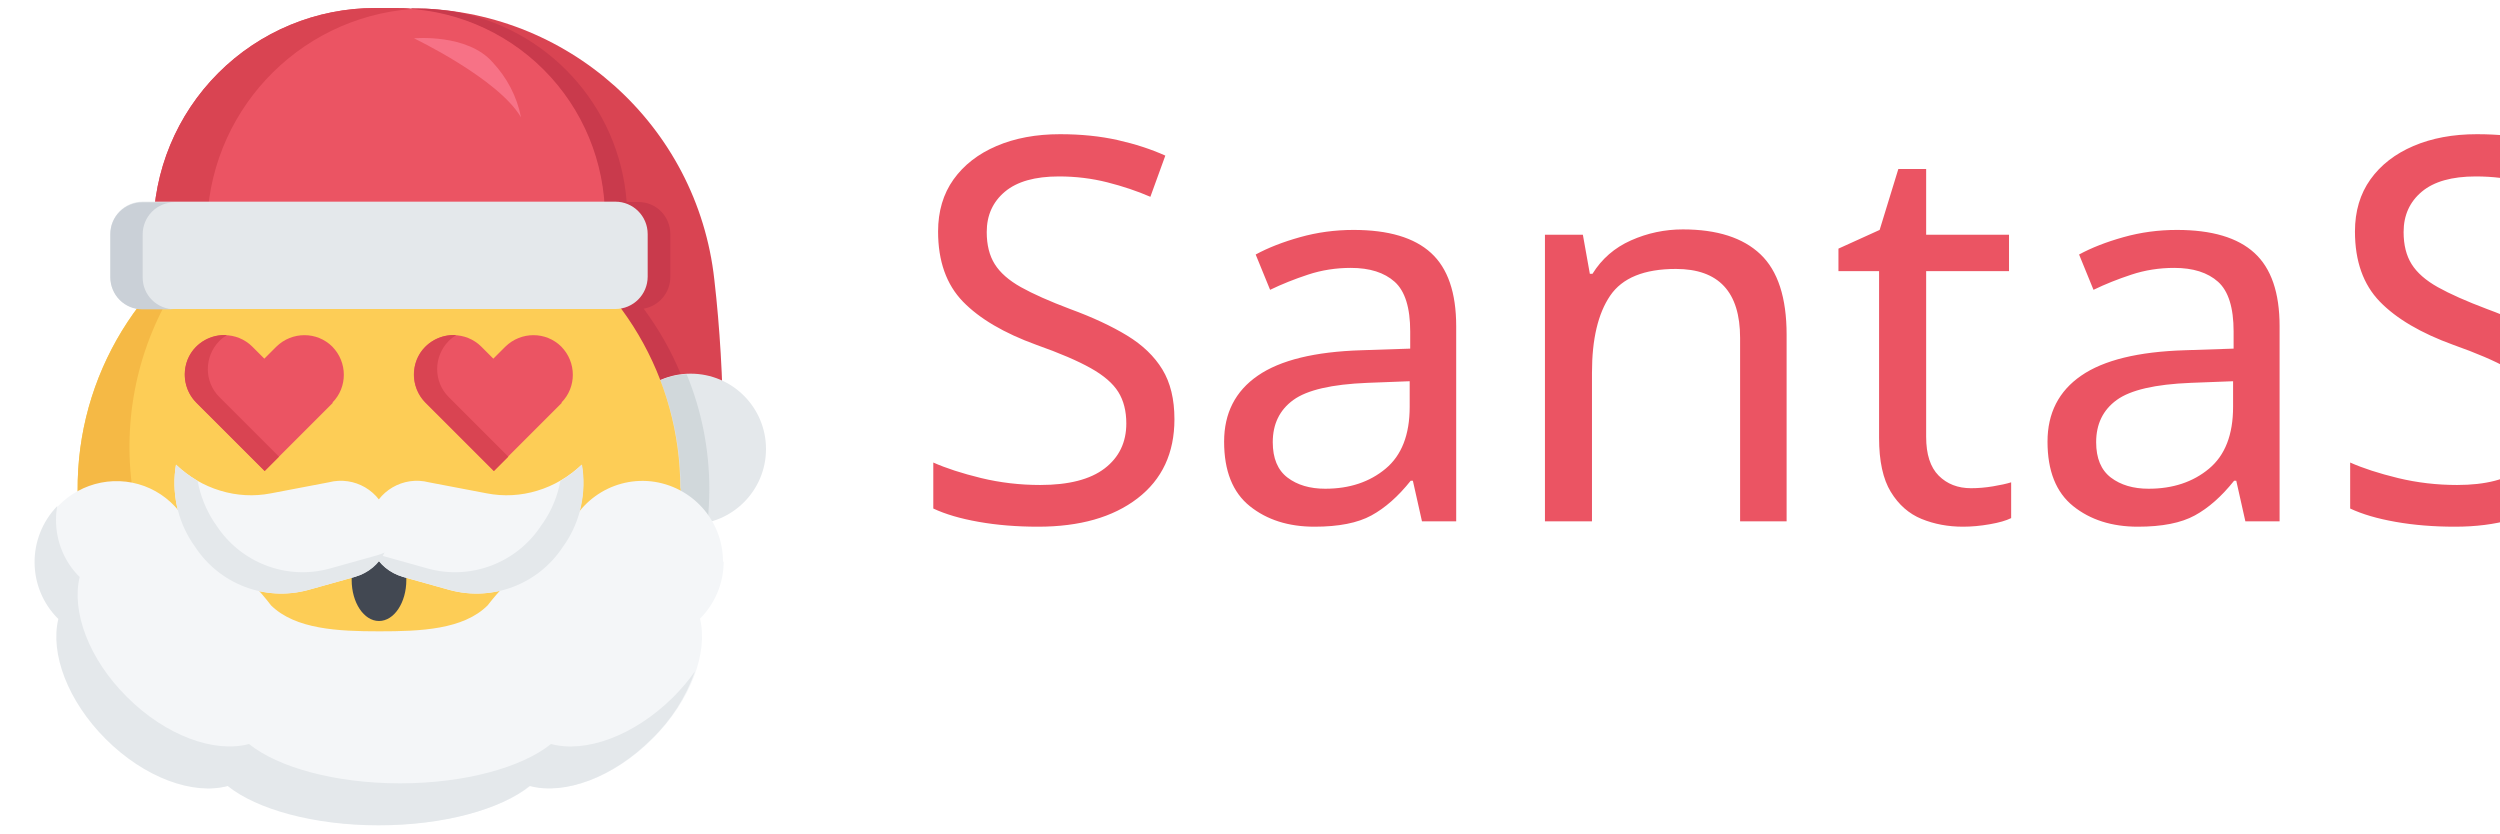
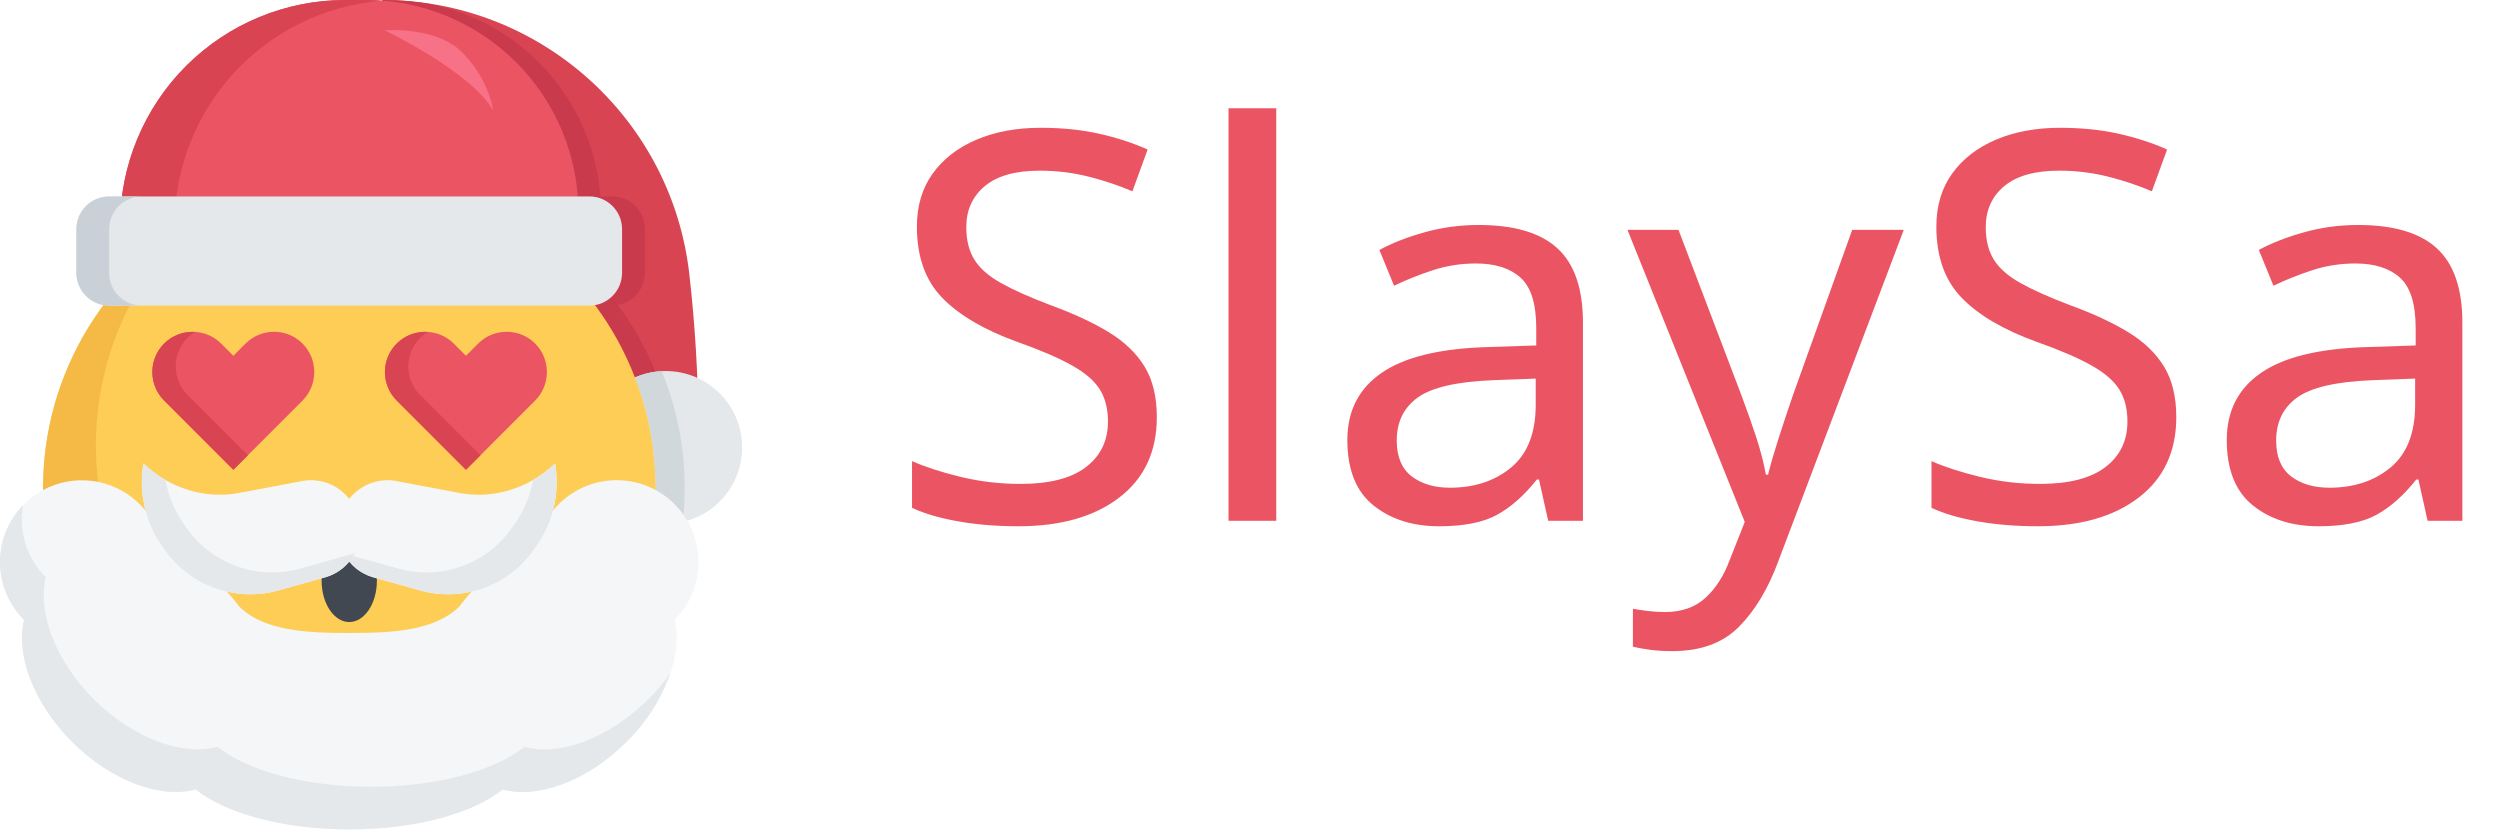
- <svg xmlns="http://www.w3.org/2000/svg" version="1.1" viewBox="0 0 750 250">
+ <svg xmlns="http://www.w3.org/2000/svg" id="Layer_1" viewBox="0 0 738.65 245.06">
  <defs>
    <style>
      .cls-1, .cls-2, .cls-3, .cls-4, .cls-5, .cls-6, .cls-7, .cls-8, .cls-9, .cls-10 {
        fill-rule: evenodd;
      }

      .cls-1, .cls-11 {
        fill: #eb5463;
      }

      .cls-2 {
        fill: #d1d8db;
      }

      .cls-3 {
        fill: #cad0d7;
      }

      .cls-4, .cls-12 {
        fill: #e4e8eb;
      }

      .cls-5 {
        fill: #f5b945;
      }

      .cls-6 {
        fill: #f77286;
      }

      .cls-11 {
        font-family: ChristmasRegular, Christmas;
-         font-size: 160.4px;
+         font-size: 160.39px;
      }

      .cls-7 {
        fill: #f4f6f8;
      }

      .cls-8 {
        fill: #c93a4c;
      }

      .cls-13 {
        fill: #424852;
      }

      .cls-9 {
        fill: #fdcd56;
      }

      .cls-10 {
        fill: #d94452;
      }
    </style>
  </defs>
-   <g>
-     <g id="Layer_1">
-       <g id="Page-1">
-         <g id="_x30_02---santa_x2C_-christmas_x2C_-emoji_x2C_-love">
-           <path id="Path" class="cls-10" d="M123.4,2.5c46.6,0,85.8,35,90.9,81.4,1.7,14.7,2.5,29.6,2.7,44.4h-22.6L123.4,2.5Z" />
-           <path id="Path-2" data-name="Path" class="cls-8" d="M204.2,112.3c-.2,0-.3,0-.5,0-.6,0-1.2.2-1.8.4-.6.1-1.2.3-1.8.5-.6.2-1.2.4-1.8.7-.1,0-.2,0-.3.1-2.9-7.6-6.9-14.9-11.8-21.4,4.6-.8,8-4.8,8-9.5v-12.9c0-2.6-1-5-2.8-6.8s-4.3-2.8-6.8-2.8h-3.4c-2.4-30.9-26.9-55.4-57.7-57.8v-.2c-.1,0,.3,0,.3,0,1.3,0,2.6,0,4,0,2.5.1,4.9.4,7.4.7,28.7,4.6,50.6,28.2,52.8,57.3h3.5c2.6,0,5,1,6.8,2.8s2.8,4.3,2.8,6.8v12.9c0,4.7-3.4,8.7-8,9.5,4.5,6.1,8.3,12.7,11.2,19.8Z" />
-           <circle id="Oval" class="cls-12" cx="207.2" cy="134.7" r="22.6" />
-           <path id="Path-3" data-name="Path" class="cls-2" d="M212.8,146.6c0,3.4-.2,6.7-.5,10.1-1.7.4-3.4.6-5.1.6-1.2,0-2.4-.1-3.6-.3.4-3.4.6-6.9.6-10.3,0-11.1-2-22.2-6.1-32.6,2.5-1.1,5.2-1.7,7.9-1.8,4.5,10.9,6.8,22.6,6.8,34.4Z" />
-           <path id="Path-4" data-name="Path" class="cls-9" d="M204.2,146.6c0,24-9.5,47-26.5,63.9,0,0,0,0,0,0-24.5,24.5-61,32.9-93.7,21.4-32.8-11.4-56.1-40.6-60.1-75.1-4-34.5,12.1-68.2,41.4-86.8h0c27.9-17.7,63.1-18.7,92-2.8,28.9,15.9,46.8,46.3,46.8,79.3h0Z" />
-           <path id="Path-5" data-name="Path" class="cls-5" d="M177.7,210.6c-24.5,24.5-61,32.9-93.7,21.4-32.8-11.4-56.1-40.6-60.1-75.1-4-34.5,12.1-68.2,41.4-86.8-32.6,32.6-35.4,84.5-6.6,120.5,28.8,36,80,44.6,119,19.9Z" />
-           <path id="Path-6" data-name="Path" class="cls-1" d="M112.6,2.5h6c16.7,0,32.7,6.6,44.5,18.4,11.8,11.8,18.4,27.8,18.4,44.5v17.7H46v-14.1c0-17.7,7-34.6,19.5-47.1,12.5-12.5,29.4-19.5,47.1-19.5Z" />
-           <path id="Path-7" data-name="Path" class="cls-10" d="M123.6,2.7c-34.7,2.6-61.5,31.6-61.5,66.3v14h-16.1v-14c0-17.7,7-34.6,19.5-47.1,12.5-12.5,29.4-19.5,47.1-19.5h6c1.7,0,3.4,0,5.1.2Z" />
-           <rect id="Rectangle" class="cls-12" x="33.1" y="60.5" width="161.2" height="32.2" rx="9.7" ry="9.7" />
-           <path id="Path-8" data-name="Path" class="cls-3" d="M52.4,92.8h-9.7c-2.6,0-5-1-6.8-2.8s-2.8-4.3-2.8-6.8v-12.9c0-2.6,1-5,2.8-6.8,1.8-1.8,4.3-2.8,6.8-2.8h9.7c-2.6,0-5,1-6.8,2.8-1.8,1.8-2.8,4.3-2.8,6.8v12.9c0,2.6,1,5,2.8,6.8,1.8,1.8,4.3,2.8,6.8,2.8Z" />
-           <path id="Path-9" data-name="Path" class="cls-7" d="M216.9,168.5c0-12.4-9.3-22.7-21.6-24.1-12.3-1.3-23.6,6.9-26.2,19-6.5,2.8-12.4,6.8-17.3,11.9-2,2-3.8,4.1-5.5,6.3-7.3,7.3-20.2,7.8-32.5,7.8s-25.2-.6-32.5-7.8c-1.7-2.2-3.5-4.4-5.5-6.3-5-5-10.8-9.1-17.3-11.9-2.2-10.1-10.5-17.7-20.7-18.9-10.2-1.2-20.1,4.2-24.6,13.4s-2.6,20.4,4.6,27.7c-2.5,10.3,2.8,24.6,14.2,36,11.6,11.6,26.2,16.9,36.6,14.1,8.7,7,25.8,11.8,45.3,11.8s36.6-4.8,45.3-11.8c10.3,2.8,24.9-2.4,36.6-14.1,11.4-11.4,16.7-25.7,14.2-36,4.5-4.5,7.1-10.7,7.1-17.1Z" />
-           <path id="Path-10" data-name="Path" class="cls-4" d="M202,209.1c2.4-2.4,4.6-5,6.5-7.7-2.7,7.7-7.1,14.6-13,20.3-11.6,11.6-26.2,16.9-36.6,14.1-8.7,7-25.8,11.8-45.3,11.8s-36.6-4.8-45.3-11.8c-10.3,2.8-24.9-2.4-36.6-14.1-11.4-11.4-16.7-25.7-14.2-36-9.4-9.3-9.5-24.4-.3-33.9-.3,1.4-.4,2.8-.4,4.2,0,6.4,2.5,12.6,7.1,17.1-2.5,10.3,2.7,24.6,14.2,36,11.6,11.6,26.2,16.9,36.6,14.1,8.7,7,25.8,11.8,45.3,11.8s36.6-4.8,45.3-11.8c10.3,2.8,24.9-2.4,36.6-14Z" />
-           <path id="Path-11" data-name="Path" class="cls-6" d="M124.2,11.5s25.3,12.1,32.1,23.7c-1.2-6.2-4.2-11.9-8.5-16.5-7.6-8.7-23.6-7.2-23.6-7.2Z" />
-           <path id="Path-12" data-name="Path" class="cls-1" d="M99.9,120.8l-20.5,20.5-20.5-20.5c-4.6-4.7-4.6-12.2,0-16.8,4.7-4.6,12.2-4.6,16.8,0l3.6,3.6,3.6-3.6c4.7-4.6,12.2-4.6,16.8,0,4.6,4.7,4.6,12.2,0,16.8Z" />
-           <path id="Path-13" data-name="Path" class="cls-10" d="M83.7,137l-4.3,4.3-20.5-20.5c-3.4-3.4-4.4-8.5-2.6-13,1.8-4.4,6.2-7.3,11-7.3.3,0,.5,0,.8,0-.8.5-1.6,1.1-2.3,1.8-4.6,4.7-4.6,12.2,0,16.8l17.8,17.8Z" />
-           <path id="Path-14" data-name="Path" class="cls-1" d="M168.6,120.8l-20.5,20.5-20.5-20.5c-4.6-4.7-4.6-12.2,0-16.8,4.7-4.6,12.2-4.6,16.8,0l3.6,3.6,3.6-3.6c4.7-4.6,12.2-4.6,16.8,0,4.6,4.7,4.6,12.2,0,16.8Z" />
-           <path id="Path-15" data-name="Path" class="cls-10" d="M152.5,137l-4.3,4.3-20.5-20.5c-3.4-3.4-4.4-8.5-2.6-13,1.8-4.4,6.2-7.3,11-7.3.3,0,.5,0,.8,0-.8.5-1.6,1.1-2.3,1.8-4.6,4.7-4.6,12.2,0,16.8l17.8,17.8Z" />
-           <ellipse id="Oval-2" data-name="Oval" class="cls-13" cx="113.7" cy="174" rx="8.2" ry="12.3" />
-           <path id="Path-16" data-name="Path" class="cls-7" d="M120.6,173l14.3,4c12.9,3.5,26.6-1.8,33.9-13l.7-1c4.6-6.9,6.4-15.4,5-23.6-3.8,3.6-8.3,6.3-13.3,7.8-4.9,1.5-10.1,1.8-15.2.8l-17.3-3.3c-7.7-2-15.6,2.6-17.6,10.3-1.1,3.6-.7,7.6,1.1,11,1.8,3.4,4.9,5.9,8.5,7Z" />
-           <path id="Path-17" data-name="Path" class="cls-4" d="M112,165.7c1.7,3.6,4.9,6.2,8.7,7.3l14.3,4c12.9,3.5,26.6-1.8,33.9-13l.7-1c4.6-6.9,6.4-15.4,5-23.6-2,1.9-4.2,3.5-6.5,4.9-.8,4.4-2.5,8.6-5,12.3l-.7,1c-7.3,11.2-21,16.5-33.9,13l-14.3-4c-.8-.2-1.5-.5-2.2-.8Z" />
-           <path id="Path-18" data-name="Path" class="cls-7" d="M106.7,173l-14.3,4c-12.9,3.5-26.6-1.8-33.9-13l-.7-1c-4.6-6.9-6.4-15.4-5-23.6,3.8,3.6,8.3,6.3,13.3,7.8,4.9,1.5,10.1,1.8,15.2.8l17.3-3.3c7.7-2,15.6,2.6,17.6,10.3,1.1,3.6.7,7.6-1.1,11-1.8,3.4-4.9,5.9-8.5,7Z" />
-           <path id="Path-19" data-name="Path" class="cls-4" d="M115.4,165.7c-1.7,3.6-4.9,6.2-8.7,7.3l-14.3,4c-12.9,3.5-26.6-1.8-33.9-13l-.7-1c-4.6-6.9-6.4-15.4-5-23.6,2,1.9,4.2,3.5,6.5,4.9.8,4.4,2.5,8.6,4.9,12.3l.7,1c7.3,11.2,21,16.5,33.9,13l14.3-4c.8-.2,1.5-.5,2.2-.8Z" />
-         </g>
-       </g>
-       <text class="cls-11" transform="translate(271.8 156.4)">
-         <tspan x="0" y="0">SantaSlay</tspan>
-       </text>
+   <g id="Page-1">
+     <g id="_x30_02---santa_x2C_-christmas_x2C_-emoji_x2C_-love">
+       <path id="Path" class="cls-10" d="M112.86,0c46.62-.05,85.79,35.03,90.85,81.37,1.66,14.74,2.55,29.55,2.66,44.38h-22.57L112.86,0Z" />
+       <path id="Path-2" data-name="Path" class="cls-8" d="M193.69,109.87c-.16,0-.33,0-.49.04-.59.08-1.18.21-1.76.37-.6.13-1.18.29-1.76.49-.6.17-1.19.39-1.76.65-.12.04-.2.08-.33.12-2.92-7.65-6.89-14.85-11.8-21.4,4.62-.82,7.99-4.82,8.01-9.52v-12.91c0-2.57-1.02-5.03-2.83-6.85s-4.28-2.84-6.85-2.83h-3.43C168.33,27.17,143.84,2.63,112.98.2l-.12-.2h.41c1.31,0,2.61.04,3.96.08,2.45.12,4.9.37,7.35.69,28.74,4.55,50.59,28.25,52.81,57.26h3.47c2.57,0,5.03,1.02,6.85,2.83s2.84,4.28,2.83,6.85v12.91c0,4.69-3.38,8.69-8.01,9.48,4.55,6.08,8.3,12.73,11.15,19.77Z" />
+       <circle id="Oval" class="cls-12" cx="196.7" cy="132.2" r="22.57" />
+       <path id="Path-3" data-name="Path" class="cls-2" d="M202.3,144.1c0,3.37-.19,6.74-.55,10.09-1.66.39-3.36.58-5.06.58-1.21,0-2.42-.1-3.61-.32.39-3.44.58-6.89.58-10.35.02-11.14-2.03-22.18-6.06-32.57,2.51-1.11,5.2-1.73,7.93-1.84,4.48,10.92,6.78,22.61,6.77,34.41Z" />
+       <path id="Path-4" data-name="Path" class="cls-9" d="M193.65,144.11c.03,23.99-9.48,47-26.45,63.95,0,.02-.01.03-.03.03-24.55,24.54-60.97,32.87-93.74,21.44-32.77-11.43-56.12-40.59-60.1-75.07-3.97-34.48,12.13-68.19,41.44-86.78l.03-.03c27.87-17.63,63.13-18.7,92.02-2.79,28.89,15.91,46.84,46.27,46.84,79.26h-.02Z" />
+       <path id="Path-5" data-name="Path" class="cls-5" d="M167.17,208.09c-24.55,24.54-60.97,32.87-93.74,21.44-32.77-11.43-56.12-40.59-60.1-75.07-3.97-34.48,12.13-68.19,41.44-86.78-32.56,32.62-35.4,84.49-6.6,120.47,28.8,35.98,80.04,44.56,118.99,19.94Z" />
+       <path id="Path-6" data-name="Path" class="cls-1" d="M102.05,0h5.95c16.68,0,32.68,6.62,44.48,18.42,11.8,11.8,18.42,27.8,18.42,44.48v17.73H35.47v-14.06c0-17.66,7.01-34.59,19.5-47.08C67.46,7.01,84.39,0,102.05,0Z" />
+       <path id="Path-7" data-name="Path" class="cls-10" d="M113.09.22c-34.7,2.63-61.5,31.55-61.49,66.35v14.03h-16.12v-14.03c0-17.66,7.02-34.59,19.5-47.08C67.46,7.01,84.4,0,102.06,0h5.96c1.71,0,3.42.07,5.06.22Z" />
+       <rect id="Rectangle" class="cls-12" x="22.57" y="58.04" width="161.22" height="32.25" rx="9.67" ry="9.67" />
+       <path id="Path-8" data-name="Path" class="cls-3" d="M41.92,90.28h-9.67c-2.57,0-5.03-1.01-6.85-2.83s-2.83-4.28-2.83-6.84v-12.9c0-2.57,1.02-5.03,2.83-6.84,1.82-1.81,4.28-2.83,6.85-2.83h9.67c-2.57,0-5.03,1.01-6.84,2.83-1.81,1.81-2.83,4.28-2.83,6.84v12.9c0,2.57,1.01,5.03,2.83,6.84,1.81,1.81,4.28,2.83,6.84,2.83Z" />
+       <path id="Path-9" data-name="Path" class="cls-7" d="M206.37,166.06c0-12.37-9.32-22.75-21.62-24.05-12.3-1.31-23.6,6.87-26.2,18.97-6.49,2.8-12.38,6.83-17.34,11.86-1.98,1.98-3.81,4.1-5.49,6.34-7.29,7.29-20.19,7.84-32.53,7.84s-25.24-.55-32.53-7.84c-1.68-2.24-3.52-4.36-5.49-6.34-4.96-5.04-10.85-9.07-17.34-11.86-2.17-10.08-10.5-17.67-20.73-18.91-10.24-1.24-20.13,4.15-24.64,13.42s-2.65,20.38,4.64,27.68c-2.48,10.3,2.75,24.59,14.21,36.04,11.64,11.65,26.23,16.85,36.56,14.07,8.74,7.02,25.77,11.79,45.34,11.79s36.59-4.77,45.34-11.79c10.33,2.79,24.91-2.42,36.56-14.07,11.44-11.44,16.68-25.73,14.21-36.04,4.54-4.53,7.09-10.68,7.08-17.1Z" />
+       <path id="Path-10" data-name="Path" class="cls-4" d="M191.54,206.62c2.39-2.38,4.57-4.96,6.51-7.72-2.69,7.68-7.13,14.63-12.96,20.31-11.64,11.64-26.25,16.86-36.57,14.06-8.74,7.01-25.76,11.78-45.34,11.78s-36.6-4.77-45.34-11.8c-10.32,2.81-24.91-2.42-36.56-14.06-11.44-11.44-16.67-25.73-14.19-36.05-9.36-9.32-9.48-24.44-.26-33.9-.26,1.39-.39,2.81-.39,4.22-.01,6.42,2.54,12.57,7.09,17.09-2.48,10.32,2.74,24.6,14.18,36.05,11.64,11.64,26.25,16.86,36.57,14.06,8.74,7.03,25.76,11.8,45.34,11.8s36.6-4.77,45.34-11.8c10.32,2.82,24.91-2.41,36.57-14.05Z" />
+       <path id="Path-11" data-name="Path" class="cls-6" d="M113.72,8.99s25.32,12.09,32.07,23.69c-1.23-6.18-4.19-11.88-8.52-16.45-7.62-8.7-23.55-7.24-23.55-7.24Z" />
+       <path id="Path-12" data-name="Path" class="cls-1" d="M89.39,118.35l-20.45,20.45-20.45-20.45c-4.64-4.65-4.64-12.19,0-16.84,4.66-4.62,12.18-4.62,16.84,0l3.61,3.61,3.61-3.61c4.65-4.64,12.19-4.64,16.84,0,4.62,4.66,4.62,12.18,0,16.84Z" />
+       <path id="Path-13" data-name="Path" class="cls-10" d="M73.23,134.53l-4.29,4.28-20.45-20.48c-3.4-3.4-4.42-8.51-2.58-12.95,1.84-4.44,6.18-7.34,10.99-7.33.26,0,.52,0,.78.03-.83.49-1.6,1.09-2.28,1.77-4.63,4.66-4.63,12.18,0,16.84l17.83,17.83Z" />
+       <path id="Path-14" data-name="Path" class="cls-1" d="M158.12,118.35l-20.45,20.45-20.45-20.45c-4.64-4.65-4.64-12.19,0-16.84,4.66-4.62,12.18-4.62,16.84,0l3.61,3.61,3.61-3.61c4.65-4.64,12.19-4.64,16.84,0,4.62,4.66,4.62,12.18,0,16.84Z" />
+       <path id="Path-15" data-name="Path" class="cls-10" d="M141.95,134.53l-4.29,4.28-20.45-20.48c-3.4-3.4-4.42-8.51-2.58-12.95,1.84-4.44,6.18-7.34,10.99-7.33.26,0,.52,0,.78.03-.83.49-1.6,1.09-2.28,1.77-4.63,4.66-4.63,12.18,0,16.84l17.83,17.83Z" />
+       <ellipse id="Oval-2" data-name="Oval" class="cls-13" cx="103.19" cy="171.54" rx="8.17" ry="12.25" />
+       <path id="Path-16" data-name="Path" class="cls-7" d="M110.15,170.53l14.26,4c12.92,3.45,26.6-1.79,33.9-12.99l.67-.97c4.63-6.95,6.43-15.41,5.02-23.64-3.75,3.62-8.3,6.31-13.29,7.84-4.91,1.53-10.13,1.82-15.18.84l-17.32-3.27c-7.71-2.01-15.59,2.58-17.64,10.28-1.12,3.65-.74,7.59,1.06,10.96,1.8,3.36,4.87,5.87,8.53,6.96Z" />
+       <path id="Path-17" data-name="Path" class="cls-4" d="M101.49,163.24c1.7,3.57,4.87,6.23,8.68,7.29l14.25,4c12.92,3.47,26.61-1.78,33.9-13l.68-.97c4.63-6.95,6.42-15.4,5-23.63-1.98,1.88-4.16,3.52-6.51,4.9-.78,4.4-2.46,8.58-4.95,12.29l-.67.96c-7.29,11.22-20.98,16.46-33.9,13l-14.25-4c-.76-.21-1.5-.49-2.21-.84Z" />
+       <path id="Path-18" data-name="Path" class="cls-7" d="M96.22,170.53l-14.26,4c-12.92,3.45-26.6-1.79-33.9-12.99l-.66-.97c-4.64-6.95-6.43-15.41-5.02-23.64,3.75,3.62,8.3,6.31,13.29,7.84,4.91,1.53,10.13,1.82,15.18.84l17.32-3.27c7.71-2.01,15.59,2.58,17.64,10.28,1.12,3.65.74,7.59-1.06,10.96-1.8,3.36-4.87,5.87-8.53,6.96Z" />
+       <path id="Path-19" data-name="Path" class="cls-4" d="M104.89,163.24c-1.7,3.57-4.87,6.23-8.68,7.29l-14.25,4c-12.92,3.46-26.61-1.78-33.9-13l-.67-.97c-4.63-6.95-6.42-15.4-5-23.63,1.97,1.88,4.16,3.52,6.51,4.9.77,4.39,2.45,8.58,4.93,12.29l.67.96c7.29,11.22,20.98,16.46,33.9,13l14.25-4c.77-.21,1.51-.49,2.23-.84Z" />
    </g>
  </g>
+   <text class="cls-11" transform="translate(261.28 153.88)">
+     <tspan x="0" y="0">SlaySanta</tspan>
+   </text>
</svg>
